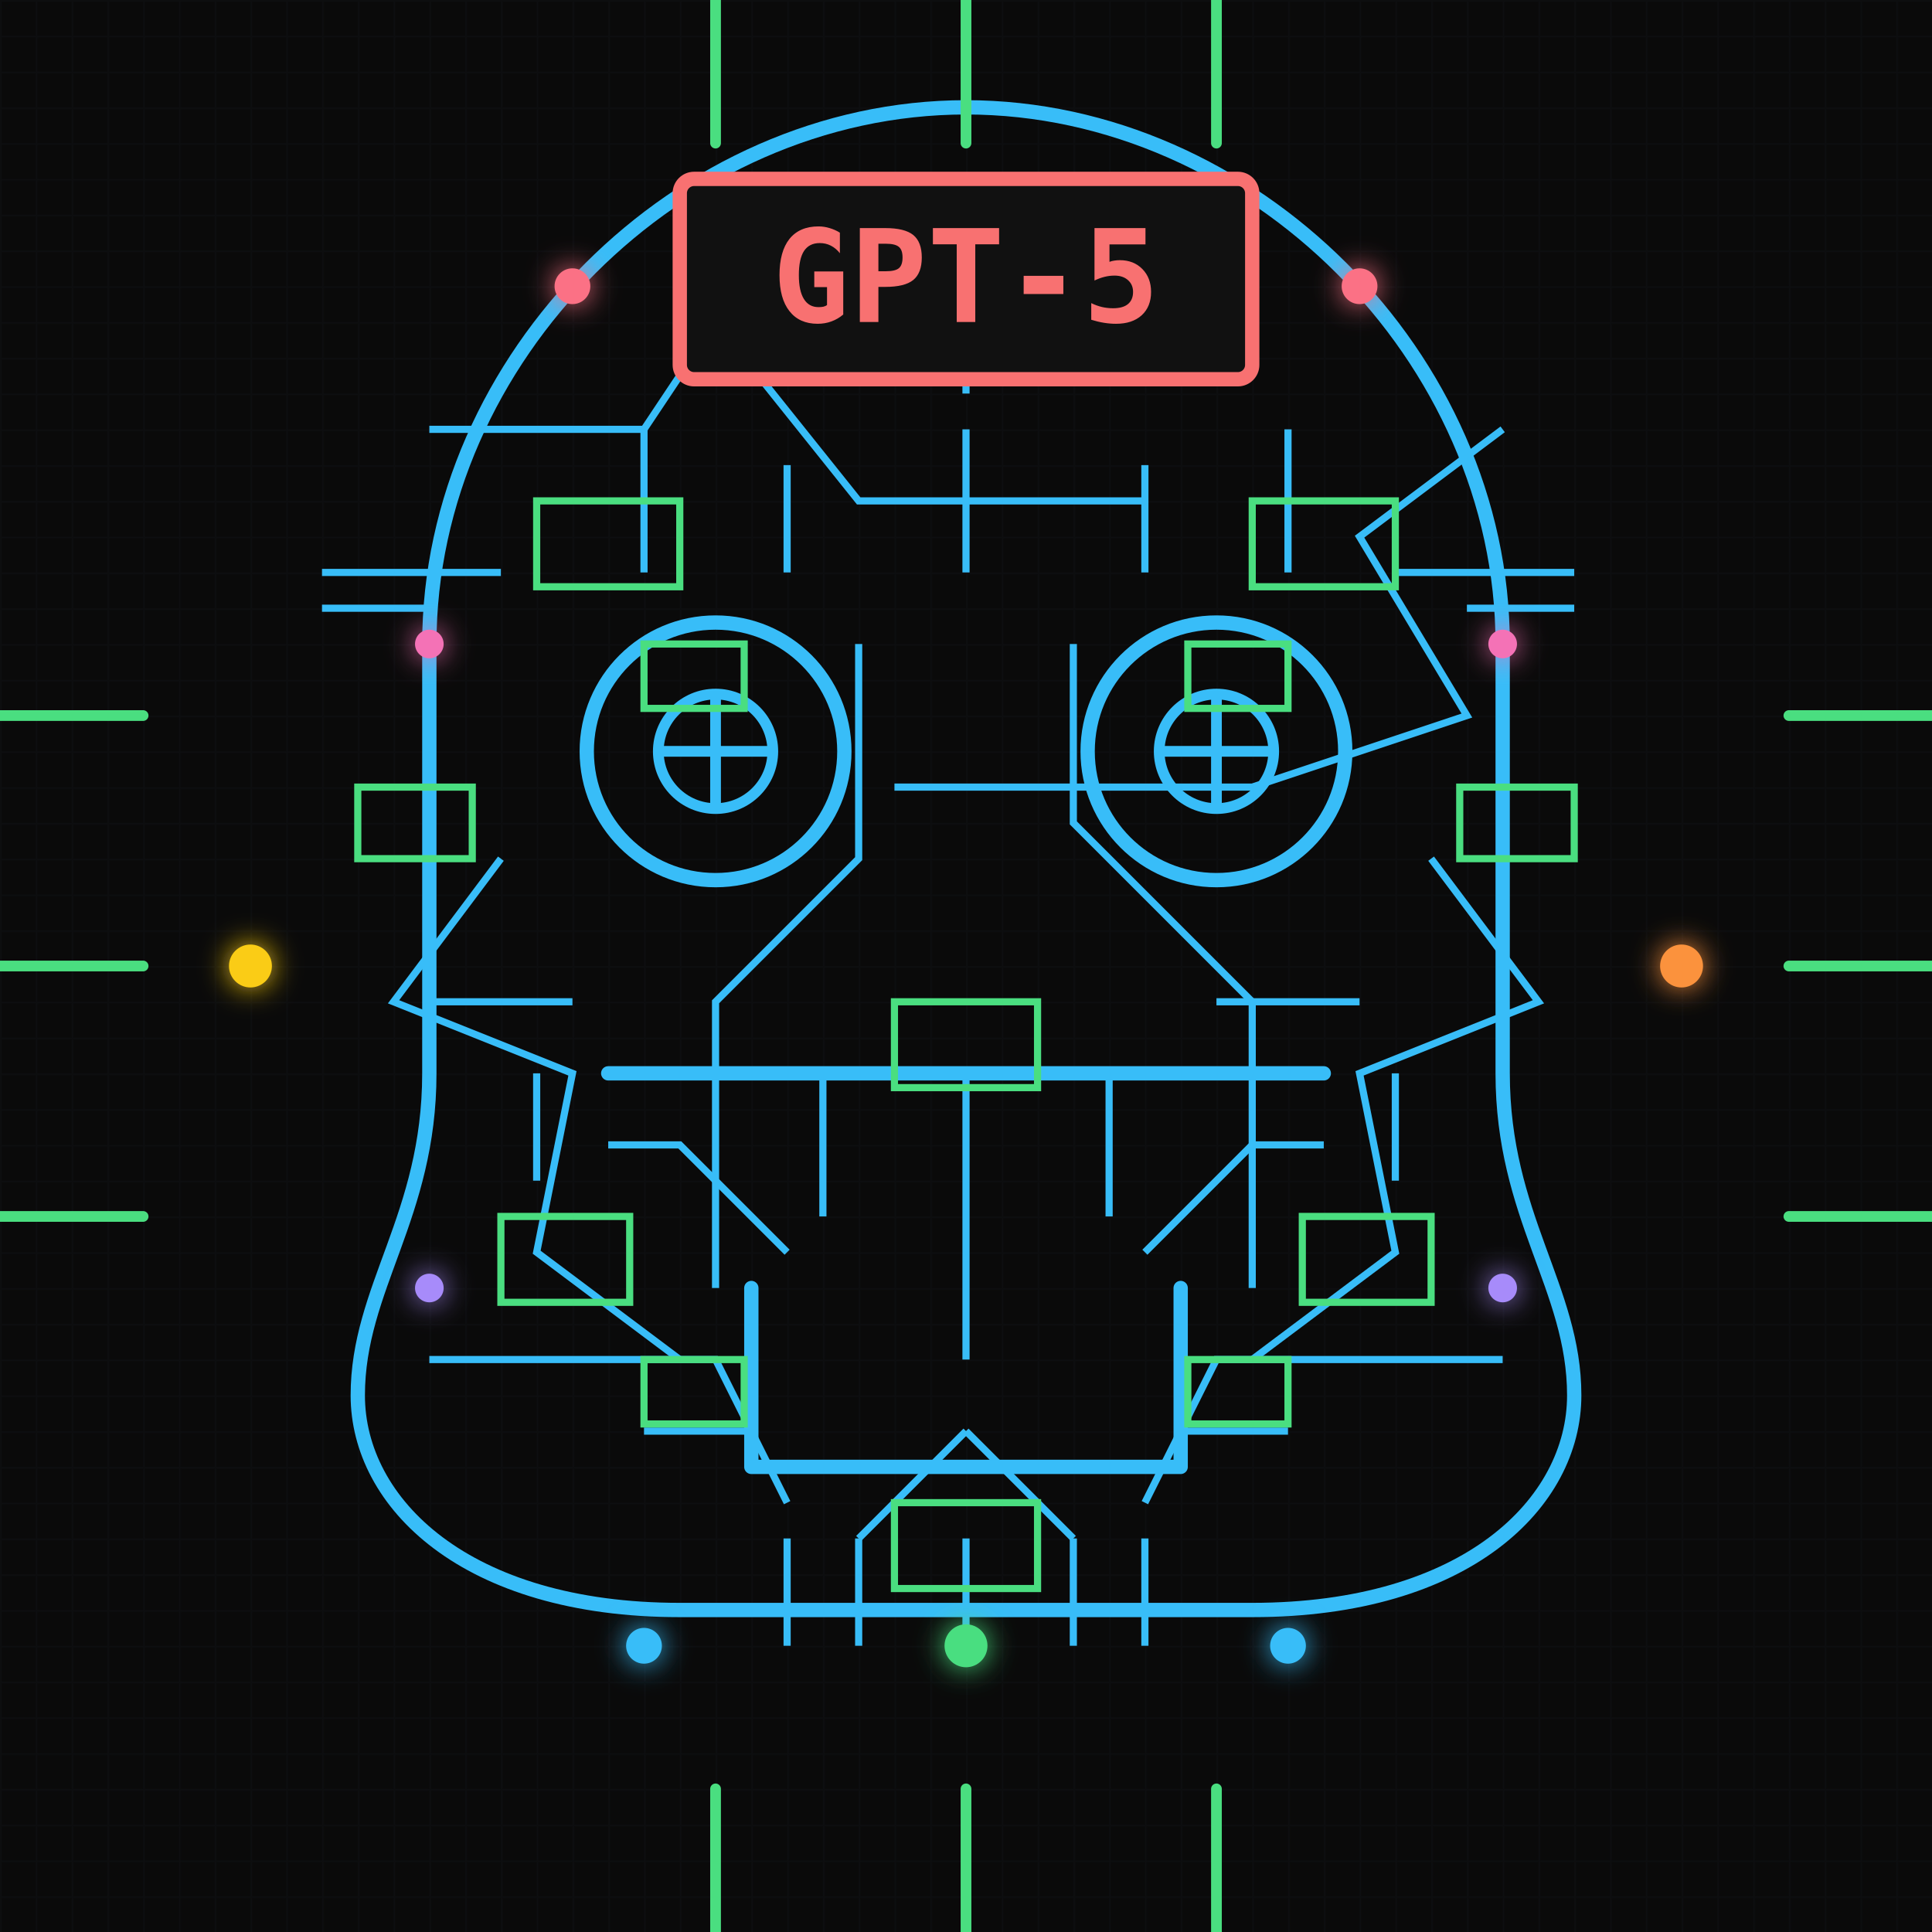
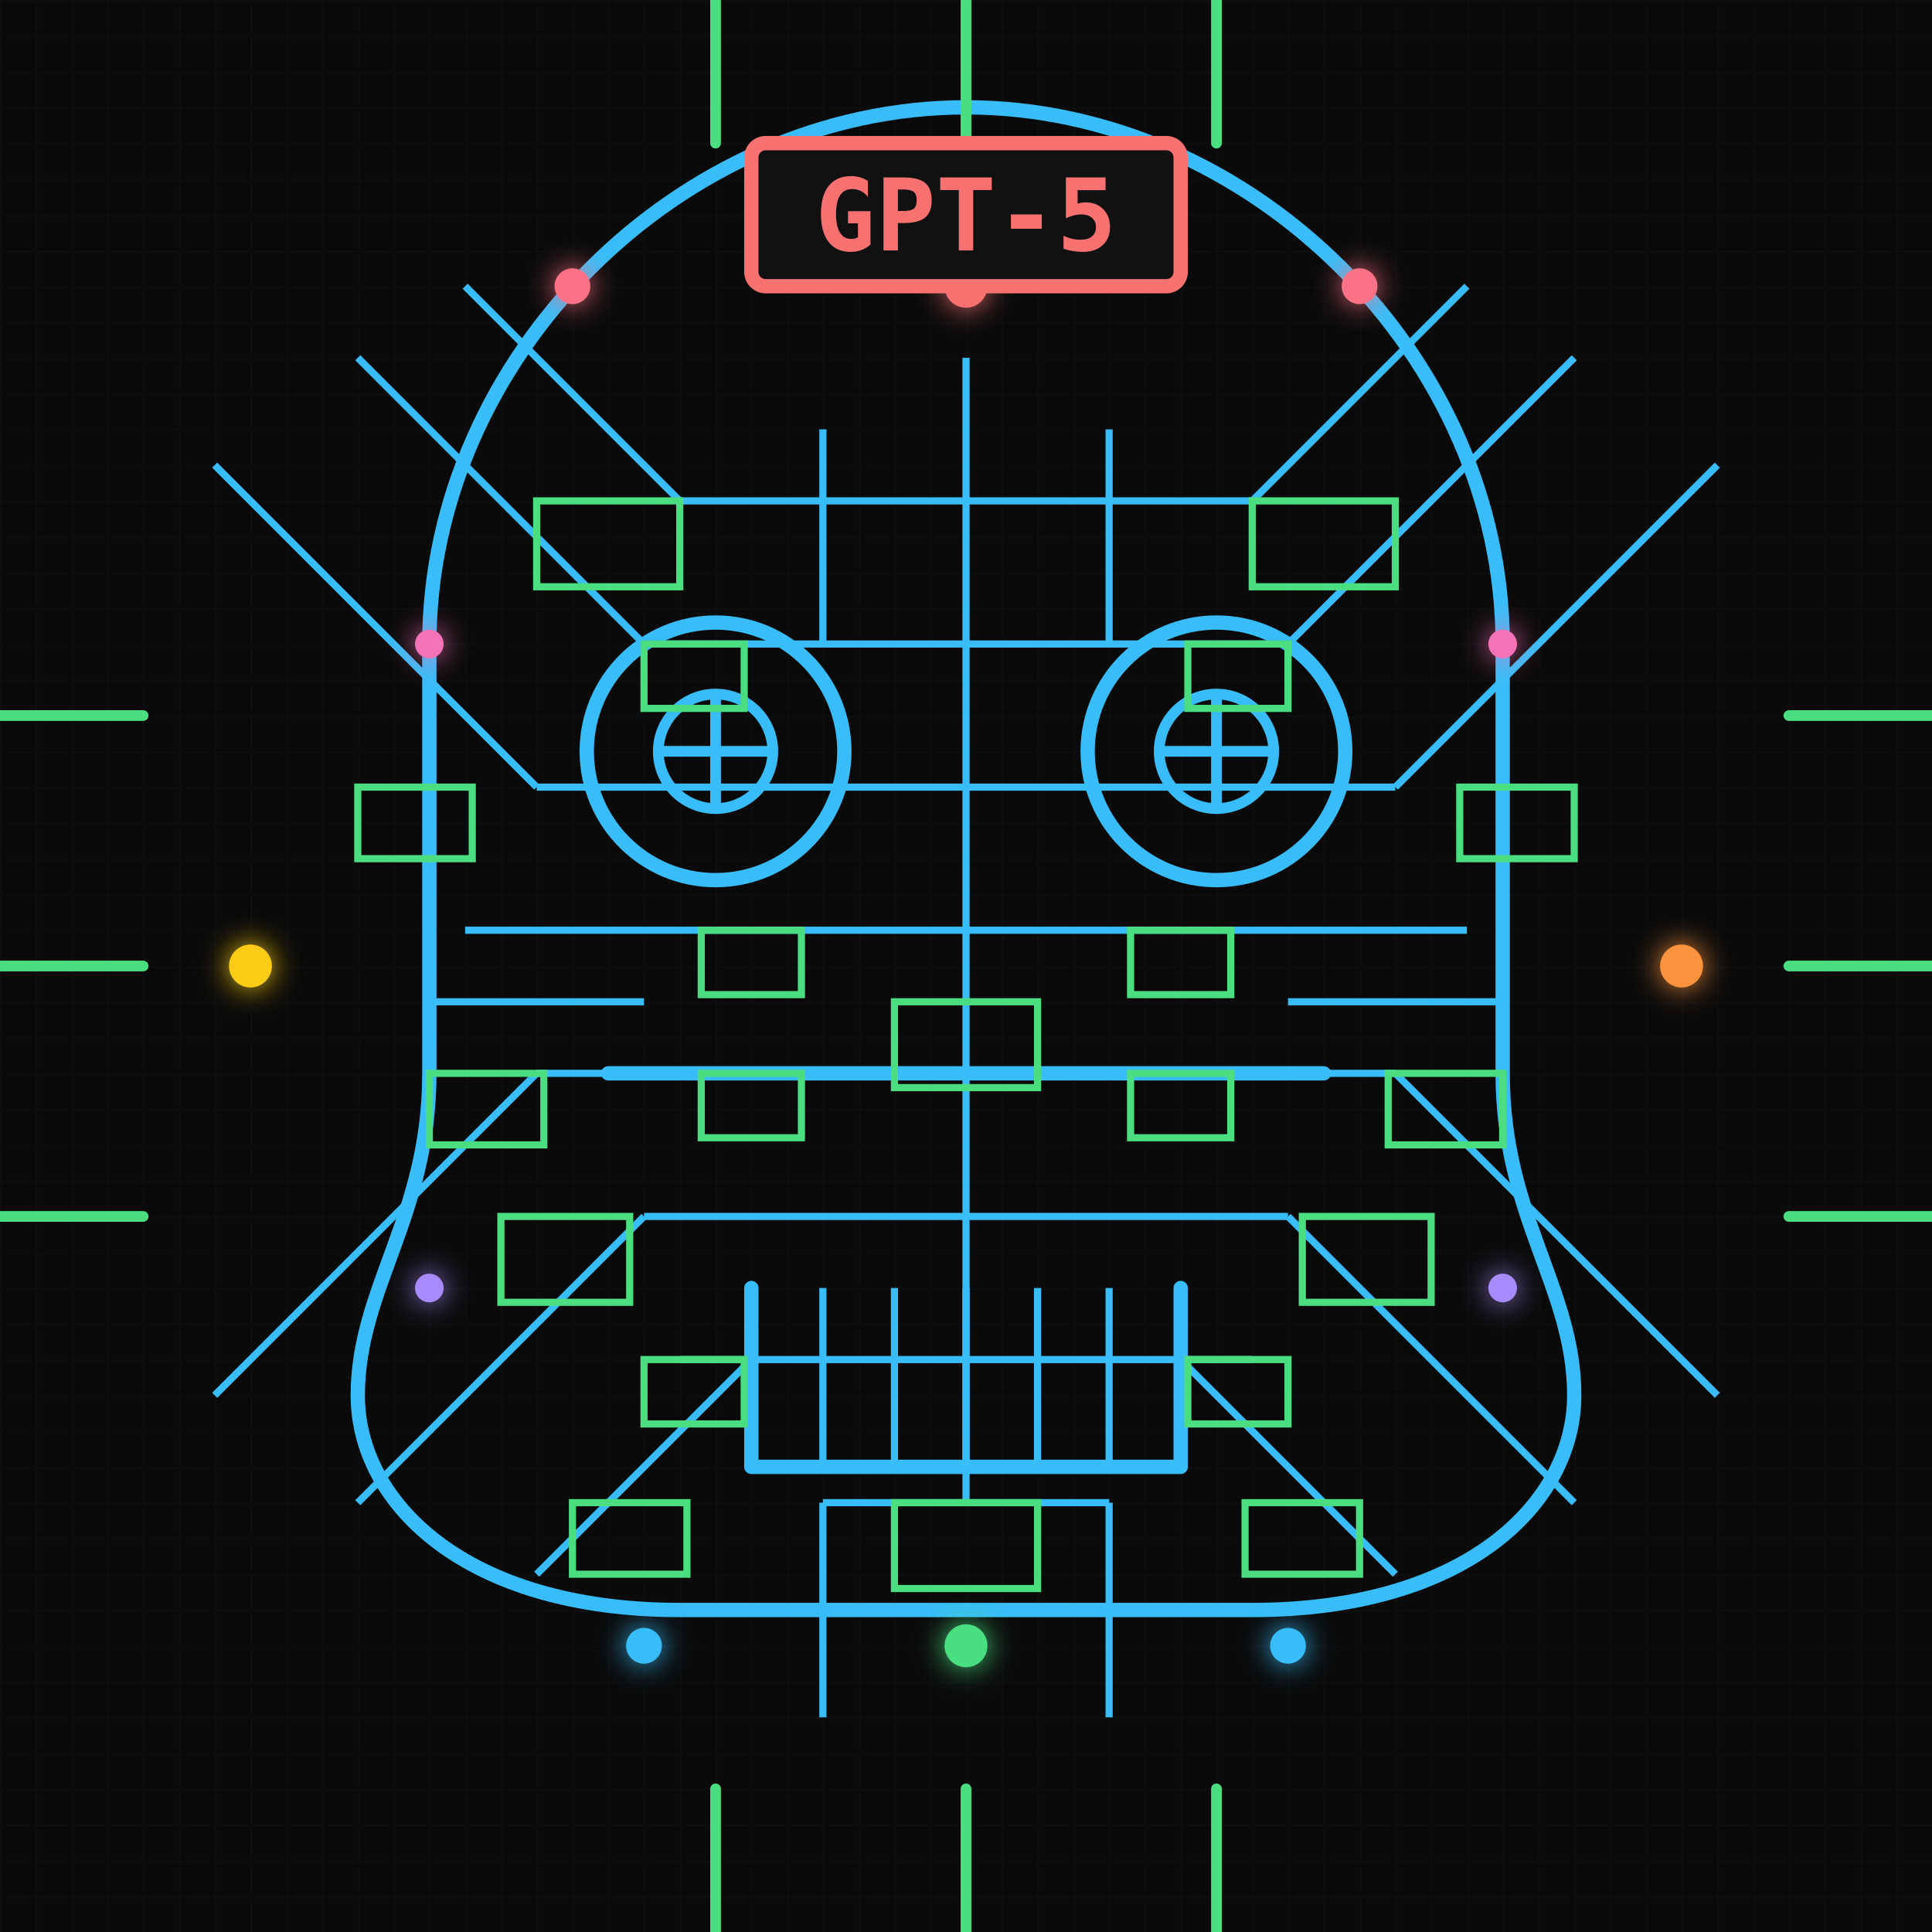
<svg xmlns="http://www.w3.org/2000/svg" viewBox="0 0 270 270" fill="none">
  <defs>
    <filter id="glow" x="-50%" y="-50%" width="200%" height="200%">
      <feGaussianBlur stdDeviation="2" result="blur" />
      <feMerge>
        <feMergeNode in="blur" />
        <feMergeNode in="SourceGraphic" />
      </feMerge>
    </filter>
    <pattern id="micro" width="5" height="5" patternUnits="userSpaceOnUse">
      <path d="M5 0H0V5" stroke="#1f2937" stroke-width="0.5" />
    </pattern>
  </defs>
  <rect width="270" height="270" fill="#0a0a0a" />
  <rect width="270" height="270" fill="url(#micro)" opacity="0.12" />
  <g id="skullOutline" stroke="#38bdf8" stroke-width="2" stroke-linecap="round" stroke-linejoin="round">
    <path d="M135 15c-40 0-75 35-75 75v60c0 20-10 30-10 45s15 30 45 30h80c30 0 45-15 45-30s-10-25-10-45v-60c0-40-35-75-75-75z" />
    <path d="M85 150h100" />
    <path d="M105 180v25h60v-25" />
  </g>
+   <g id="teeth" stroke="#38bdf8" stroke-width="1">
+     <path d="M115 180v25" />
+     <path d="M125 180v25" />
+     <path d="M135 180v25" />
+     <path d="M145 180v25" />
+     <path d="M155 180v25" />
+   </g>
  <g transform="translate(100 105)">
    <circle r="18" stroke="#38bdf8" stroke-width="2" />
    <g>
      <circle r="8" stroke="#38bdf8" stroke-width="1.5" />
      <line x1="-8" y1="0" x2="8" y2="0" stroke="#38bdf8" stroke-width="1.5" />
      <line x1="0" y1="-8" x2="0" y2="8" stroke="#38bdf8" stroke-width="1.5" />
      <animateTransform attributeName="transform" type="rotate" from="0" to="360" dur="4s" repeatCount="indefinite" />
    </g>
  </g>
  <g transform="translate(170 105)">
    <circle r="18" stroke="#38bdf8" stroke-width="2" />
    <g>
      <circle r="8" stroke="#38bdf8" stroke-width="1.5" />
      <line x1="-8" y1="0" x2="8" y2="0" stroke="#38bdf8" stroke-width="1.5" />
      <line x1="0" y1="-8" x2="0" y2="8" stroke="#38bdf8" stroke-width="1.5" />
      <animateTransform attributeName="transform" type="rotate" from="0" to="360" dur="4s" repeatCount="indefinite" />
    </g>
  </g>
  <g id="circuits" stroke="#38bdf8" stroke-width="1">
-     <path d="M60 60h30l10-15 20 25h40" />
-     <path d="M210 60l-20 15 15 25-30 10h-50" />
-     <path d="M70 120l-15 20 25 10-5 25 20 15" />
-     <path d="M200 120l15 20-25 10 5 25-20 15" />
-     <path d="M120 90v30l-20 20v40" />
-     <path d="M150 90v25l25 25v40" />
-     <path d="M135 60v20" />
-     <path d="M90 60v20" />
-     <path d="M180 60v20" />
-     <path d="M60 190h40l10 20" />
-     <path d="M210 190h-40l-10 20" />
-     <path d="M85 160h10l15 15" />
-     <path d="M185 160h-10l-15 15" />
-     <path d="M135 150v40" />
-     <path d="M115 150v20" />
-     <path d="M155 150v20" />
-     <path d="M135 200l-15 15" />
-     <path d="M135 200l15 15" />
-     <path d="M120 215v15" />
-     <path d="M150 215v15" />
-     <path d="M45 80h25" />
-     <path d="M45 85h15" />
-     <path d="M220 80h-25" />
-     <path d="M220 85h-15" />
-     <path d="M60 140h20" />
-     <path d="M190 140h-20" />
-     <path d="M110 65v15" />
-     <path d="M160 65v15" />
-     <path d="M110 230v-15" />
-     <path d="M160 230v-15" />
-     <path d="M90 200h15" />
-     <path d="M180 200h-15" />
-     <path d="M75 150v15" />
-     <path d="M195 150v15" />
-     <path d="M135 40v15" />
-     <path d="M135 215v15" />
+     <path d="M135 50v160" />
+     <path d="M95 70h80" />
+     <path d="M90 90h90" />
+     <path d="M75 110h120" />
+     <path d="M65 130h140" />
+     <path d="M75 150h120" />
+     <path d="M90 170h90" />
+     <path d="M95 190h80" />
+     <path d="M115 210h40" />
+     <path d="M95 70l-30-30" />
+     <path d="M175 70l30-30" />
+     <path d="M90 90l-40-40" />
+     <path d="M180 90l40-40" />
+     <path d="M75 110l-45-45" />
+     <path d="M195 110l45-45" />
+     <path d="M75 150l-45 45" />
+     <path d="M195 150l45 45" />
+     <path d="M90 170l-40 40" />
+     <path d="M180 170l40 40" />
+     <path d="M105 190l-30 30" />
+     <path d="M165 190l30 30" />
+     <path d="M115 60v30" />
+     <path d="M155 60v30" />
+     <path d="M115 210v30" />
+     <path d="M155 210v30" />
+     <path d="M60 140h30" />
+     <path d="M210 140h-30" />
  </g>
  <g id="chips" stroke="#4ade80" stroke-width="1" fill="none">
    <rect x="75" y="70" width="20" height="12" />
    <rect x="175" y="70" width="20" height="12" />
    <rect x="70" y="170" width="18" height="12" />
    <rect x="182" y="170" width="18" height="12" />
    <rect x="125" y="140" width="20" height="12" />
    <rect x="125" y="210" width="20" height="12" />
    <rect x="50" y="110" width="16" height="10" />
    <rect x="204" y="110" width="16" height="10" />
    <rect x="90" y="90" width="14" height="9" />
    <rect x="166" y="90" width="14" height="9" />
    <rect x="90" y="190" width="14" height="9" />
    <rect x="166" y="190" width="14" height="9" />
+     <rect x="98" y="130" width="14" height="9" />
+     <rect x="158" y="130" width="14" height="9" />
+     <rect x="98" y="150" width="14" height="9" />
+     <rect x="158" y="150" width="14" height="9" />
+     <rect x="80" y="210" width="16" height="10" />
+     <rect x="174" y="210" width="16" height="10" />
+     <rect x="60" y="150" width="16" height="10" />
+     <rect x="194" y="150" width="16" height="10" />
  </g>
  <g id="bulbs" filter="url(#glow)">
    <circle cx="135" cy="40" r="3" fill="#f87171">
      <animate attributeName="opacity" values="1;0.2;1" dur="3s" repeatCount="indefinite" />
    </circle>
    <circle cx="135" cy="230" r="3" fill="#4ade80">
      <animate attributeName="opacity" values="1;0.2;1" dur="2.5s" repeatCount="indefinite" />
    </circle>
    <circle cx="35" cy="135" r="3" fill="#facc15">
      <animate attributeName="opacity" values="1;0.2;1" dur="2s" repeatCount="indefinite" />
    </circle>
    <circle cx="235" cy="135" r="3" fill="#fb923c">
      <animate attributeName="opacity" values="1;0.2;1" dur="2.8s" repeatCount="indefinite" />
    </circle>
    <circle cx="80" cy="40" r="2.5" fill="#fb7185">
      <animate attributeName="opacity" values="1;0.1;1" dur="1.5s" repeatCount="indefinite" />
    </circle>
    <circle cx="190" cy="40" r="2.5" fill="#fb7185">
      <animate attributeName="opacity" values="1;0.1;1" dur="1.7s" repeatCount="indefinite" />
    </circle>
    <circle cx="60" cy="90" r="2" fill="#f472b6">
      <animate attributeName="opacity" values="1;0.3;1" dur="2.2s" repeatCount="indefinite" />
    </circle>
    <circle cx="210" cy="90" r="2" fill="#f472b6">
      <animate attributeName="opacity" values="1;0.3;1" dur="2.4s" repeatCount="indefinite" />
    </circle>
    <circle cx="60" cy="180" r="2" fill="#a78bfa">
      <animate attributeName="opacity" values="1;0.2;1" dur="2.6s" repeatCount="indefinite" />
    </circle>
    <circle cx="210" cy="180" r="2" fill="#a78bfa">
      <animate attributeName="opacity" values="1;0.2;1" dur="2.9s" repeatCount="indefinite" />
    </circle>
    <circle cx="90" cy="230" r="2.5" fill="#38bdf8">
      <animate attributeName="opacity" values="1;0.1;1" dur="1.8s" repeatCount="indefinite" />
    </circle>
    <circle cx="180" cy="230" r="2.5" fill="#38bdf8">
      <animate attributeName="opacity" values="1;0.1;1" dur="1.9s" repeatCount="indefinite" />
    </circle>
  </g>
  <g stroke="#4ade80" stroke-width="1.5" stroke-linecap="round">
    <path d="M135 0v20M100 0v20M170 0v20" />
    <path d="M135 270v-20M100 270v-20M170 270v-20" />
    <path d="M0 135h20M0 100h20M0 170h20" />
    <path d="M270 135h-20M270 100h-20M270 170h-20" />
  </g>
-   <rect x="95" y="25" width="80" height="28" fill="#111" stroke="#f87171" stroke-width="2" rx="2" ry="2" />
-   <text x="135" y="45" text-anchor="middle" font-size="18" font-weight="700" fill="#f87171" font-family="monospace">GPT-5</text>
+   <rect x="105" y="20" width="60" height="20" fill="#111" stroke="#f87171" stroke-width="2" rx="2" ry="2" />
+   <text x="135" y="35" text-anchor="middle" font-size="14" font-weight="700" fill="#f87171" font-family="monospace">GPT-5</text>
</svg>
